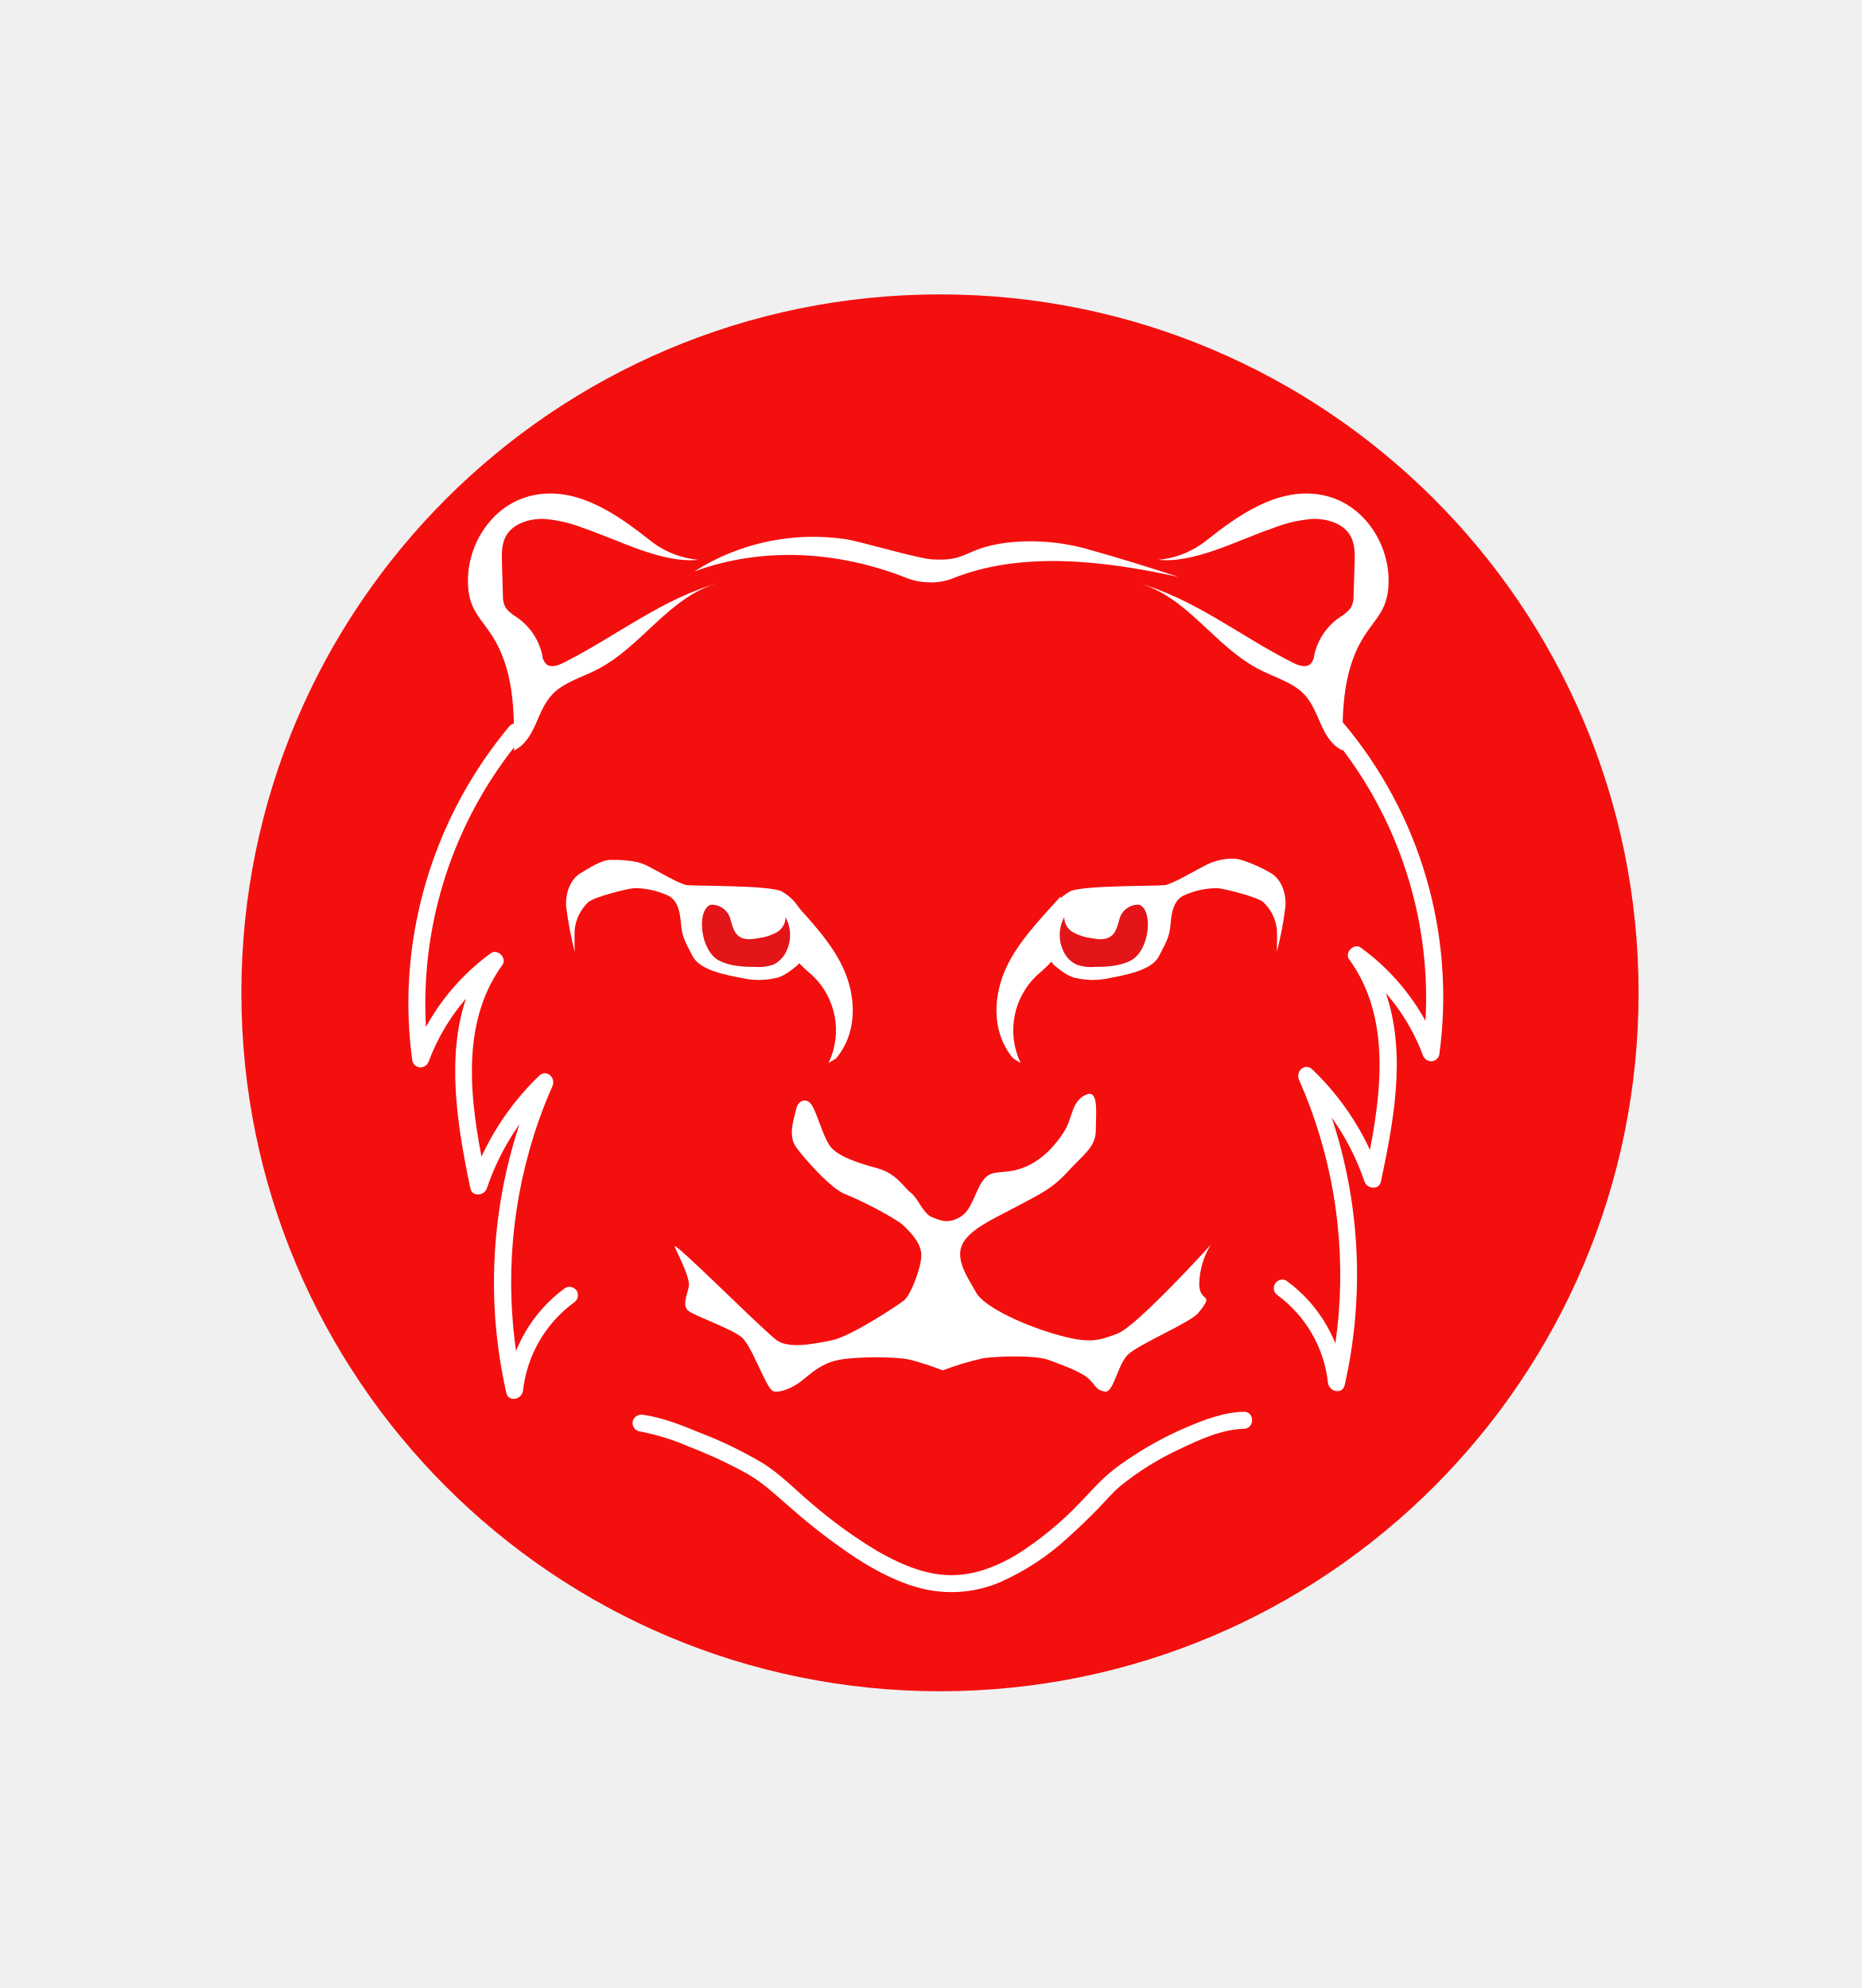
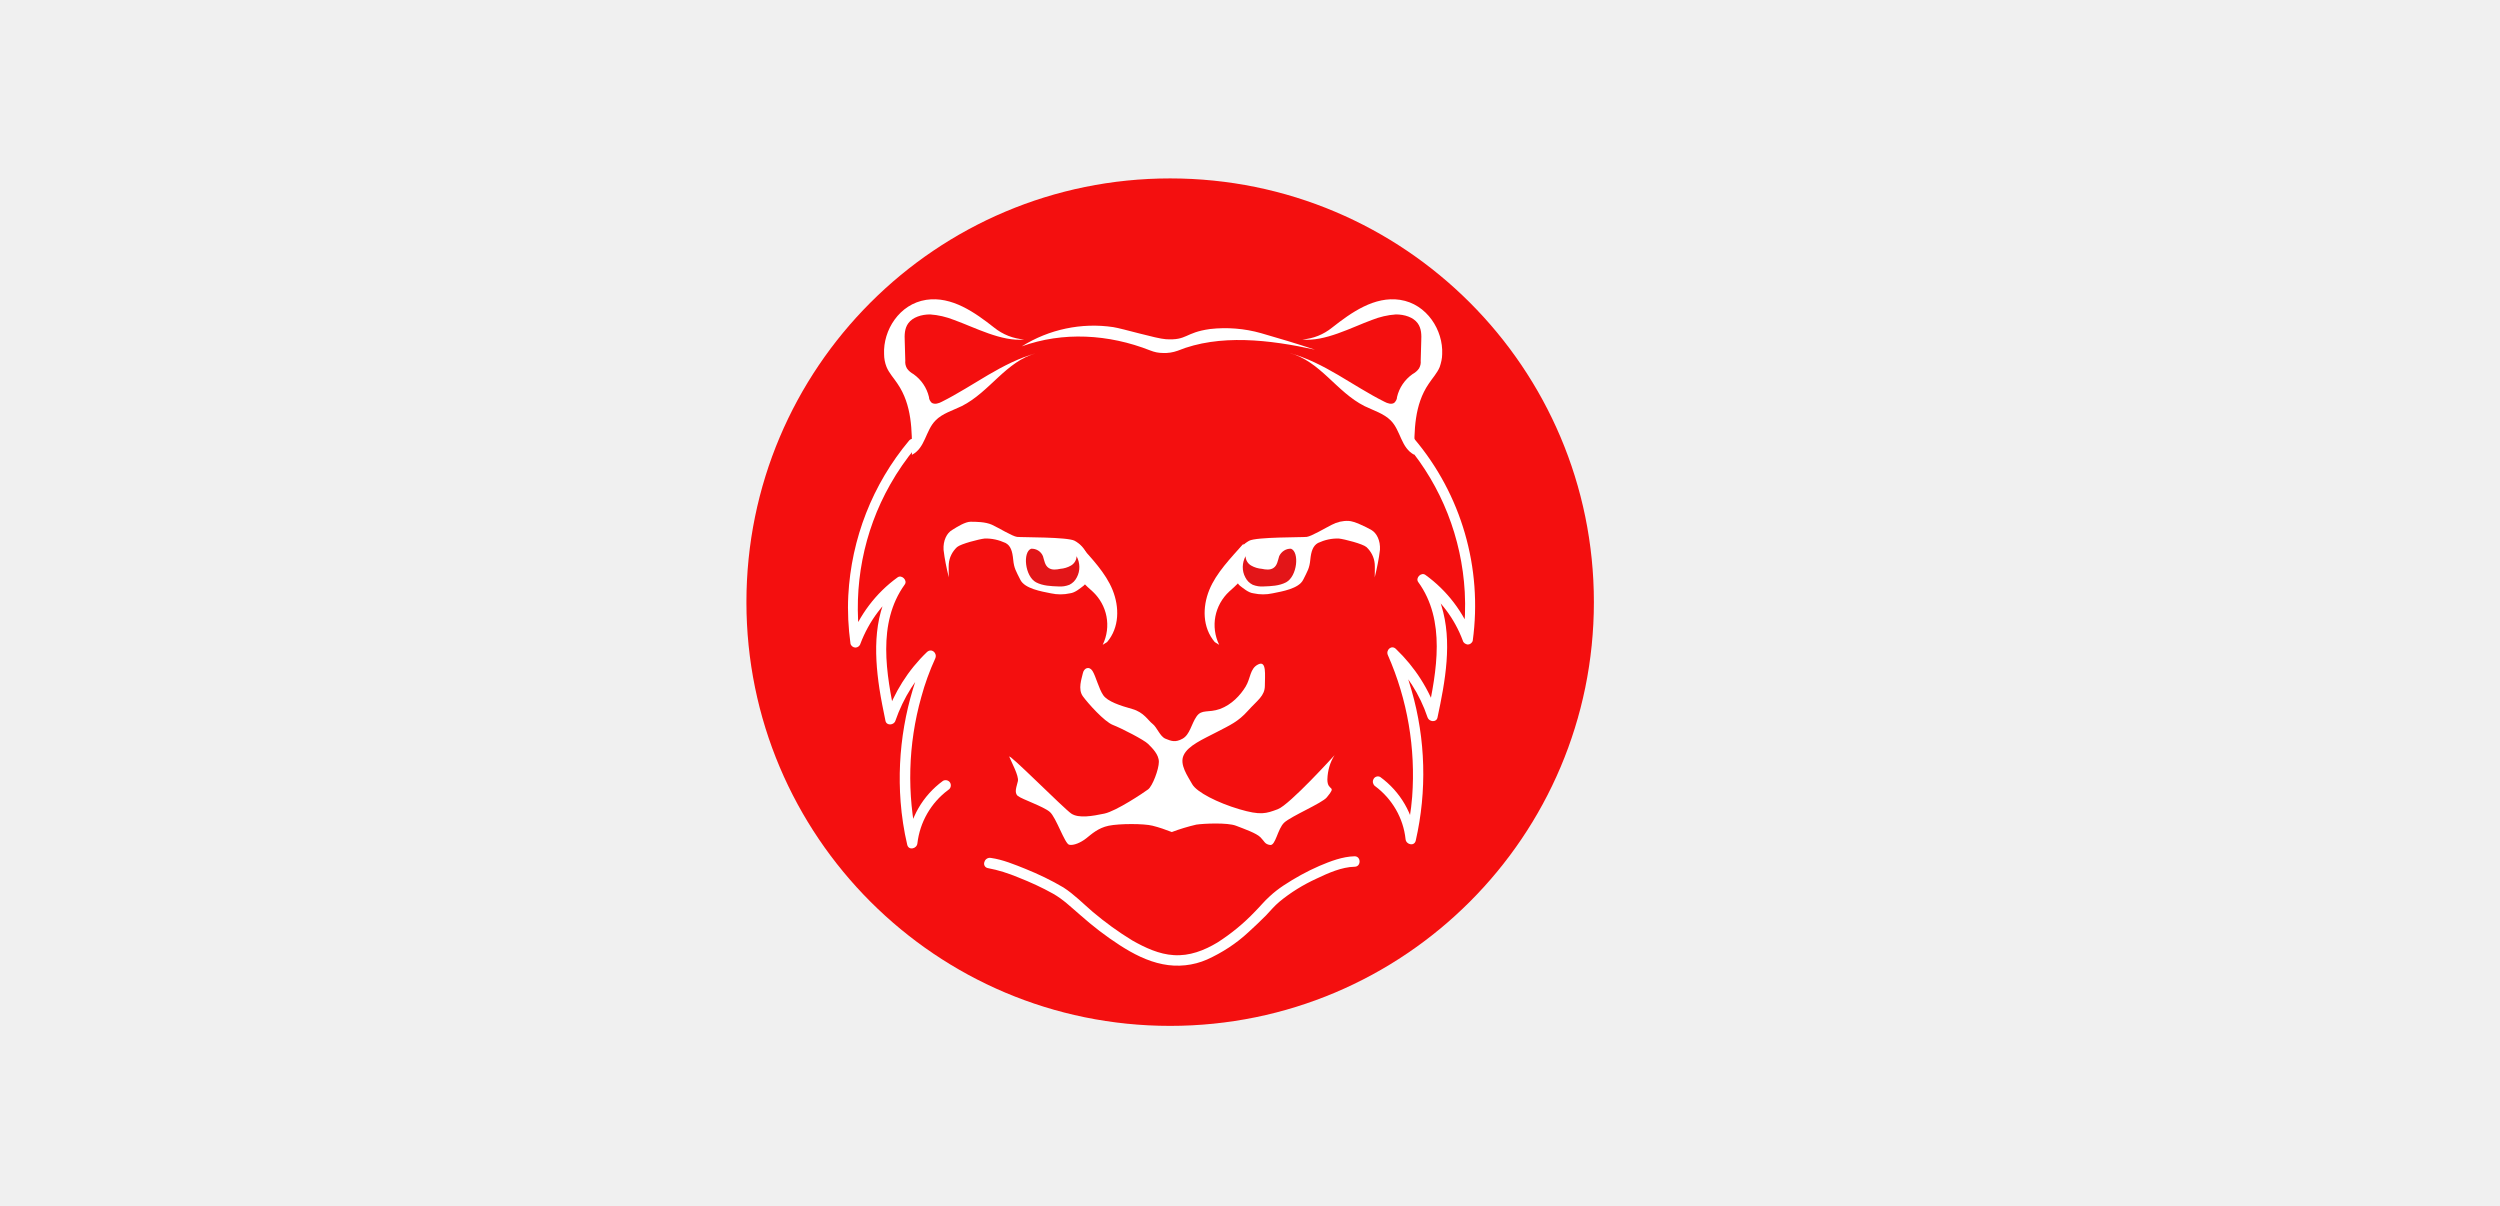
- <svg xmlns="http://www.w3.org/2000/svg" id="Layer_1" data-name="Layer 1" viewBox="0 0 410 438">
-   <defs>
-     <style>.cls-1{fill:#f40f0f;}.cls-2{fill:#fff;}.cls-3{fill:#e31518;}</style>
-   </defs>
-   <circle class="cls-1" cx="207.05" cy="218.74" r="153.88" />
-   <path class="cls-2" d="M182.5,234.21a16.65,16.65,0,0,0-3.67-19.41,38.2,38.2,0,0,1-3.38-3.22c-3.18-3.92-2.79-9.33-1.72-14.05,4.65,5.18,9.91,10.55,12.43,16.75s2.49,13.6-2,18.91" />
-   <path class="cls-2" d="M140.77,315.34a51.61,51.61,0,0,1,11.11,3.44,102,102,0,0,1,12.59,5.85c3.73,2.11,6.45,4.82,9.81,7.69a131.79,131.79,0,0,0,14.36,11c4.78,3.07,10,5.79,15.63,6.94a27.41,27.41,0,0,0,16.14-1.72,54.81,54.81,0,0,0,15-9.93c2.2-2,4.31-4,6.36-6.12,1.62-1.67,3.13-3.45,4.9-5a62.67,62.67,0,0,1,13.5-8.38c4.21-2,9.09-4.22,13.82-4.31,2.41-.05,2.42-3.8,0-3.75-4.42.08-8.75,1.75-12.76,3.47a76.68,76.68,0,0,0-13,7.15,42.25,42.25,0,0,0-5.12,4c-1.87,1.74-3.54,3.71-5.34,5.52a73.12,73.12,0,0,1-13.62,11.2c-4.82,2.92-10.25,5-15.95,4.61-5.32-.34-10.41-2.66-15-5.3a104.67,104.67,0,0,1-14.41-10.44c-3.52-2.95-6.81-6.42-10.73-8.86a89.39,89.39,0,0,0-13.74-6.68c-4-1.64-8.28-3.4-12.61-4a2,2,0,0,0-2.31,1.31,1.9,1.9,0,0,0,1.31,2.31Z" />
-   <path class="cls-2" d="M255,123.35A19.81,19.81,0,0,0,265.83,119c7-5.52,15.4-11.47,24.69-10.06,9.81,1.49,15.71,11.06,15.33,19.72a13.79,13.79,0,0,1-.94,4.74c-.93,2.22-2.66,4.09-4,6.12-5.19,7.62-5.27,17-5.2,25.84-4.91-2.47-4.88-8.76-8.56-12.51-2.45-2.49-6.23-3.57-9.49-5.21-10.26-5.16-16-16.32-27.32-19.31,12.77,3.53,22.9,11.89,34.51,17.71,1.13.56,2.62,1.09,3.65.39a3.14,3.14,0,0,0,1-2.15,13.71,13.71,0,0,1,5.61-8.29,8.41,8.41,0,0,0,2.44-2.08,5.4,5.4,0,0,0,.61-2.82l.22-7.07c.07-2.23.09-4.62-1.27-6.51-1.6-2.23-4.84-3.25-7.86-3.19a29.49,29.49,0,0,0-8.74,2c-7.58,2.53-17.42,7.92-25.52,7" />
-   <path class="cls-2" d="M154,123.35A19.81,19.81,0,0,1,143.11,119c-7-5.52-15.4-11.47-24.69-10.06-9.81,1.49-15.71,11.06-15.33,19.72a13.56,13.56,0,0,0,.94,4.74c.93,2.22,2.66,4.09,4,6.12,5.19,7.62,5.27,17,5.2,25.84,4.91-2.47,4.87-8.76,8.56-12.51,2.44-2.49,6.23-3.57,9.49-5.21,10.26-5.16,16-16.32,27.32-19.31-12.77,3.53-22.9,11.89-34.51,17.71-1.13.56-2.63,1.09-3.65.39a3.14,3.14,0,0,1-1-2.15,13.68,13.68,0,0,0-5.62-8.29,8.68,8.68,0,0,1-2.44-2.08,5.49,5.49,0,0,1-.61-2.82l-.21-7.07c-.07-2.23-.1-4.62,1.27-6.51,1.6-2.23,4.83-3.25,7.86-3.19a29.56,29.56,0,0,1,8.74,2c7.58,2.53,17.42,7.92,25.51,7" />
-   <path class="cls-2" d="M153.09,125.8a48.75,48.75,0,0,1,33.22-7c3.33.51,15.71,4.25,19.08,4.45,7.92.46,6.81-2.36,16.14-3.66A46.31,46.31,0,0,1,240,121.12c7.34,2.08,12.33,3.62,19.59,6-16.36-3.61-34.68-5.79-49.86.36a12.87,12.87,0,0,1-5.37.81,13.35,13.35,0,0,1-4.47-.87c-15.26-6.09-31.91-7-46.76-1.58" />
-   <path class="cls-2" d="M293,161.7a90.73,90.73,0,0,1,21,53.27,87.52,87.52,0,0,1-.64,16.5H317a49.36,49.36,0,0,0-17.26-22.69c-1.49-1.09-3.65,1.08-2.57,2.57,10.11,13.88,6.66,32.44,3.37,48h3.62a58.91,58.91,0,0,0-15.08-23.72c-1.62-1.55-3.78.39-2.94,2.27a106.39,106.39,0,0,1,8.75,51.41,104.36,104.36,0,0,1-2.28,14.83l3.68.5a31.76,31.76,0,0,0-13-22.52,1.88,1.88,0,0,0-1.89,3.24,27.67,27.67,0,0,1,11.11,19.28c.2,2,3.18,2.72,3.69.5a110.23,110.23,0,0,0-1.5-54.51A111.65,111.65,0,0,0,289.4,236l-2.95,2.27a54.89,54.89,0,0,1,14.11,22.06c.56,1.64,3.21,1.93,3.62,0,2.77-13.15,5.52-27.56,1.35-40.73a35.68,35.68,0,0,0-5.1-10.19L297.86,212a44.92,44.92,0,0,1,15.55,20.45,1.94,1.94,0,0,0,1.8,1.37,1.87,1.87,0,0,0,1.81-1.37,93.75,93.75,0,0,0-21.33-73.42c-1.56-1.85-4.2.82-2.65,2.65Z" />
-   <path class="cls-2" d="M112.21,160a95.76,95.76,0,0,0-22.14,56.31,93,93,0,0,0,.77,17.49,1.89,1.89,0,0,0,1.81,1.38,2,2,0,0,0,1.81-1.38A45.28,45.28,0,0,1,110,213.21l-2.56-2.56c-8.27,11.42-8,26.16-6,39.49.59,3.92,1.36,7.81,2.17,11.69.4,1.93,3.07,1.63,3.62,0a55.41,55.41,0,0,1,14.12-22.19l-2.94-2.27a111.25,111.25,0,0,0-9.26,53.9,112.42,112.42,0,0,0,2.37,15.59c.5,2.2,3.49,1.47,3.69-.5A27.9,27.9,0,0,1,126.39,287a1.93,1.93,0,0,0,.68-2.56,1.91,1.91,0,0,0-2.57-.68,32,32,0,0,0-13,22.64l3.68-.5a107.16,107.16,0,0,1,1.43-52.47,103,103,0,0,1,5.08-14.13c.82-1.86-1.32-3.84-2.95-2.27a59.42,59.42,0,0,0-15.09,23.84h3.62c-3.28-15.67-6.72-34.32,3.4-48.29,1.07-1.49-1.08-3.66-2.57-2.56a49.68,49.68,0,0,0-17.28,22.8h3.62a91.31,91.31,0,0,1,11-56.51,88.66,88.66,0,0,1,9.41-13.64c1.55-1.83-1.09-4.5-2.65-2.65Z" />
-   <path class="cls-2" d="M224.83,234.21a16.65,16.65,0,0,1,3.67-19.41,38.2,38.2,0,0,0,3.38-3.22c3.18-3.92,2.79-9.33,1.72-14.05-4.65,5.18-9.92,10.55-12.43,16.75s-2.49,13.6,2,18.91" />
-   <path class="cls-2" d="M178.16,206.2c-.23,1.87-1.42,5.6-2.6,6.54s-3.07,2.57-5,2.8a16.33,16.33,0,0,1-6.86,0c-3.54-.7-9.48-1.66-11.14-4.88s-2.33-4.23-2.57-7.27-.94-5.14-2.83-6.07a17.66,17.66,0,0,0-7.57-1.64c-1.89.24-8.57,1.9-10,3.07a9.77,9.77,0,0,0-3,6.05c-.09.69,0,4.9,0,4.9a82.47,82.47,0,0,1-1.89-10c-.19-3.36,1.19-6.08,3.08-7.25s4.77-3,6.66-3,5.39,0,7.75,1.12,7.38,4.21,9.13,4.44,18.29,0,20.89,1.4a10.62,10.62,0,0,1,4.49,4.91A28.25,28.25,0,0,1,178.16,206.2Z" />
-   <path class="cls-2" d="M229.7,206.2c.24,1.87,1.42,5.6,2.6,6.54s3.08,2.57,5,2.8a16.28,16.28,0,0,0,6.85,0c3.55-.7,9.49-1.66,11.14-4.88s2.33-4.23,2.57-7.27.95-5.14,2.84-6.07a17.65,17.65,0,0,1,7.56-1.64c1.89.24,8.57,1.9,10,3.07a9.72,9.72,0,0,1,3,6.05c.09.69,0,4.9,0,4.9a80.5,80.5,0,0,0,1.89-10c.19-3.36-1.18-6.08-3.07-7.25s-6.38-3.27-8.27-3.27a12.87,12.87,0,0,0-6.15,1.4c-2.36,1.17-7.37,4.21-9.12,4.44s-18.3,0-20.9,1.4a10.68,10.68,0,0,0-4.49,4.91A28.25,28.25,0,0,0,229.7,206.2Z" />
-   <path class="cls-3" d="M156.53,199.33c-3.14,1.21-2.33,10,1.76,12.25,2.48,1.33,5.43,1.44,8.25,1.46a9.22,9.22,0,0,0,3.88-.55,5.94,5.94,0,0,0,2.68-2.68,8.25,8.25,0,0,0-.06-7.74,3.83,3.83,0,0,1-2,3.37,11.38,11.38,0,0,1-3.93,1.25c-1.44.26-3,.49-4.25-.33-1.36-.92-1.62-2.74-2.11-4.29a4.26,4.26,0,0,0-4.24-2.74" />
-   <path class="cls-3" d="M250.93,199.33c3.15,1.21,2.33,10-1.76,12.25-2.48,1.33-5.43,1.44-8.25,1.46a9.22,9.22,0,0,1-3.88-.55,6,6,0,0,1-2.68-2.68,8.25,8.25,0,0,1,.06-7.74,3.83,3.83,0,0,0,2,3.37,11.38,11.38,0,0,0,3.93,1.25c1.44.26,3,.49,4.25-.33,1.36-.92,1.62-2.74,2.11-4.29a4.26,4.26,0,0,1,4.24-2.74" />
-   <path class="cls-2" d="M266.68,274.28s-16.31,18-20.58,19.57-6.21,2.31-14,0-15.53-6.22-17.08-9.06-4.66-7.06-3.11-10.51,7-5.76,12-8.44,7.77-3.84,11.26-7.68,6.21-5.37,6.21-9.21.74-9.21-2.35-7.68-2.7,5-4.64,8.06-5,6.53-9.32,8.06-6.6,0-8.54,2.69-2.4,6.56-5.08,8.08-4.24.78-6.18,0-3.1-4.24-4.66-5.39-3.1-4.23-7.37-5.38-8.93-2.68-10.49-5-2.71-6.9-3.88-8.82-3.11-1.15-3.49.76-1.95,5.76,0,8.45,7.76,9.21,10.87,10.36,11.26,5.37,12.81,6.91,3.88,3.84,3.88,6.52-2.33,8.83-3.88,10-11.65,7.9-15.92,8.75-9.32,1.83-12,0-23.3-22.56-22.52-20.65,3.49,6.91,3.1,8.83-1.55,4.22,0,5.37,9.32,3.84,11.65,5.76,5.44,11.52,7,11.9,4.27-.77,6.21-2.3,4.27-3.84,8.15-4.61,12.82-.77,15.92,0a66.55,66.55,0,0,1,7,2.3,66.39,66.39,0,0,1,8.94-2.68c2.72-.39,11.26-.77,14.37.38s7.38,2.69,8.93,4.22,1.55,2.45,3.49,2.76,2.72-5.83,5.05-8.13,13.81-7.09,15.53-9.21c3.85-4.74.19-1.91.19-6.51A17.24,17.24,0,0,1,266.68,274.28Z" />
+ <svg xmlns="http://www.w3.org/2000/svg" version="1.1" id="Layer_1" x="0px" y="0px" viewBox="0 0 908 438" style="enable-background:new 0 0 908 438;" xml:space="preserve">
+   <style type="text/css">
+ 	.st0{fill:#F40F0F;}
+ 	.st1{fill:#FFFFFF;}
+ 	.st2{fill:#E31518;}
+ </style>
+   <circle class="st0" cx="425" cy="218.7" r="153.9" />
+   <path class="st1" d="M400.5,234.2c3.2-6.6,1.7-14.4-3.7-19.4c-1.2-1-2.3-2.1-3.4-3.2c-3.2-3.9-2.8-9.3-1.7-14.1  c4.7,5.2,9.9,10.6,12.4,16.8s2.5,13.6-2,18.9" />
+   <path class="st1" d="M358.8,315.3c3.8,0.7,7.5,1.9,11.1,3.4c4.3,1.7,8.5,3.6,12.6,5.9c3.7,2.1,6.4,4.8,9.8,7.7  c4.5,4,9.3,7.7,14.4,11c4.8,3.1,10,5.8,15.6,6.9c5.4,1.1,11.1,0.5,16.1-1.7c5.5-2.5,10.6-5.8,15-9.9c2.2-2,4.3-4,6.4-6.1  c1.6-1.7,3.1-3.5,4.9-5c4.1-3.4,8.7-6.2,13.5-8.4c4.2-2,9.1-4.2,13.8-4.3c2.4,0,2.4-3.8,0-3.8c-4.4,0.1-8.8,1.8-12.8,3.5  c-4.6,2-8.9,4.4-13,7.1c-1.8,1.2-3.5,2.5-5.1,4c-1.9,1.7-3.5,3.7-5.3,5.5c-4.1,4.3-8.6,8-13.6,11.2c-4.8,2.9-10.2,5-15.9,4.6  c-5.3-0.3-10.4-2.7-15-5.3c-5.1-3.1-9.9-6.6-14.4-10.4c-3.5-3-6.8-6.4-10.7-8.9c-4.4-2.6-9-4.8-13.7-6.7c-4-1.6-8.3-3.4-12.6-4  c-1-0.2-2,0.4-2.3,1.3C357.1,314,357.7,315.1,358.8,315.3L358.8,315.3z" />
+   <path class="st1" d="M473,123.3c4-0.3,7.7-1.8,10.8-4.3c7-5.5,15.4-11.5,24.7-10.1c9.8,1.5,15.7,11.1,15.3,19.7  c0,1.6-0.4,3.2-0.9,4.7c-0.9,2.2-2.7,4.1-4,6.1c-5.2,7.6-5.3,17-5.2,25.8c-4.9-2.5-4.9-8.8-8.6-12.5c-2.5-2.5-6.2-3.6-9.5-5.2  c-10.3-5.2-16-16.3-27.3-19.3c12.8,3.5,22.9,11.9,34.5,17.7c1.1,0.6,2.6,1.1,3.6,0.4c0.6-0.6,1-1.3,1-2.1c0.8-3.4,2.8-6.3,5.6-8.3  c0.9-0.5,1.8-1.2,2.4-2.1c0.5-0.9,0.7-1.8,0.6-2.8l0.2-7.1c0.1-2.2,0.1-4.6-1.3-6.5c-1.6-2.2-4.8-3.2-7.9-3.2c-3,0.2-5.9,0.9-8.7,2  C490.9,118.9,481.1,124.2,473,123.3" />
+   <path class="st1" d="M372,123.3c-4-0.3-7.8-1.8-10.9-4.3c-7-5.5-15.4-11.5-24.7-10.1c-9.8,1.5-15.7,11.1-15.3,19.7  c0,1.6,0.3,3.2,0.9,4.7c0.9,2.2,2.7,4.1,4,6.1c5.2,7.6,5.3,17,5.2,25.8c4.9-2.5,4.9-8.8,8.6-12.5c2.4-2.5,6.2-3.6,9.5-5.2  c10.3-5.2,16-16.3,27.3-19.3c-12.8,3.5-22.9,11.9-34.5,17.7c-1.1,0.6-2.6,1.1-3.7,0.4c-0.6-0.6-1-1.3-1-2.1  c-0.8-3.4-2.8-6.3-5.6-8.3c-0.9-0.5-1.8-1.2-2.4-2.1c-0.5-0.9-0.7-1.8-0.6-2.8l-0.2-7.1c-0.1-2.2-0.1-4.6,1.3-6.5  c1.6-2.2,4.8-3.2,7.9-3.2c3,0.2,5.9,0.9,8.7,2C354,118.9,363.9,124.2,372,123.3" />
+   <path class="st1" d="M371.1,125.8c9.9-6.2,21.7-8.7,33.2-7c3.3,0.5,15.7,4.2,19.1,4.4c7.9,0.5,6.8-2.4,16.1-3.7  c6.2-0.7,12.5-0.2,18.5,1.5c7.3,2.1,12.3,3.6,19.6,6c-16.4-3.6-34.7-5.8-49.9,0.4c-1.7,0.6-3.5,0.9-5.4,0.8c-1.5,0-3-0.3-4.5-0.9  C402.6,121.3,386,120.4,371.1,125.8" />
+   <path class="st1" d="M511,161.7c12.6,15,19.9,33.7,21,53.3c0.3,5.5,0.1,11-0.6,16.5h3.6c-3.4-9.1-9.4-17-17.3-22.7  c-1.5-1.1-3.7,1.1-2.6,2.6c10.1,13.9,6.7,32.4,3.4,48h3.6c-3-9-8.2-17.1-15.1-23.7c-1.6-1.6-3.8,0.4-2.9,2.3  c7.1,16.1,10.1,33.8,8.8,51.4c-0.4,5-1.2,9.9-2.3,14.8l3.7,0.5c-0.9-9-5.7-17.2-13-22.5c-0.9-0.5-2.1-0.1-2.5,0.9  c-0.4,0.8-0.1,1.9,0.6,2.4c6.2,4.6,10.3,11.6,11.1,19.3c0.2,2,3.2,2.7,3.7,0.5c4.1-18,3.6-36.8-1.5-54.5c-1.4-5-3.2-9.9-5.3-14.6  l-3,2.3c6.4,6.1,11.3,13.7,14.1,22.1c0.6,1.6,3.2,1.9,3.6,0c2.8-13.1,5.5-27.6,1.4-40.7c-1.1-3.6-2.9-7.1-5.1-10.2l-2.6,2.6  c7.1,5.2,12.5,12.3,15.5,20.4c0.2,0.8,1,1.3,1.8,1.4c0.8,0,1.6-0.6,1.8-1.4c3.6-26.4-4.1-53.1-21.3-73.4  C512.1,157.2,509.5,159.9,511,161.7L511,161.7z" />
+   <path class="st1" d="M330.2,160c-13.3,15.9-21,35.6-22.1,56.3c-0.3,5.8,0,11.7,0.8,17.5c0.2,0.8,1,1.4,1.8,1.4  c0.8,0,1.6-0.6,1.8-1.4c3.1-8.2,8.5-15.4,15.5-20.6l-2.6-2.6c-8.3,11.4-8,26.2-6,39.5c0.6,3.9,1.4,7.8,2.2,11.7  c0.4,1.9,3.1,1.6,3.6,0c2.9-8.4,7.7-16,14.1-22.2l-2.9-2.3c-7.5,16.9-10.7,35.4-9.3,53.9c0.4,5.2,1.2,10.5,2.4,15.6  c0.5,2.2,3.5,1.5,3.7-0.5c0.9-7.7,4.9-14.7,11.2-19.4c0.9-0.5,1.2-1.7,0.7-2.6c-0.5-0.9-1.7-1.2-2.6-0.7c-7.4,5.4-12.1,13.6-13,22.6  l3.7-0.5c-3.9-17.3-3.4-35.4,1.4-52.5c1.3-4.8,3-9.5,5.1-14.1c0.8-1.9-1.3-3.8-3-2.3c-6.9,6.6-12,14.8-15.1,23.8h3.6  c-3.3-15.7-6.7-34.3,3.4-48.3c1.1-1.5-1.1-3.7-2.6-2.6c-7.9,5.7-13.9,13.7-17.3,22.8h3.6c-2.5-19.5,1.3-39.4,11-56.5  c2.7-4.8,5.9-9.4,9.4-13.6C334.4,160.8,331.8,158.2,330.2,160L330.2,160z" />
+   <path class="st1" d="M442.8,234.2c-3.2-6.6-1.7-14.4,3.7-19.4c1.2-1,2.3-2.1,3.4-3.2c3.2-3.9,2.8-9.3,1.7-14.1  c-4.6,5.2-9.9,10.6-12.4,16.8s-2.5,13.6,2,18.9" />
+   <path class="st1" d="M396.2,206.2c-0.2,1.9-1.4,5.6-2.6,6.5s-3.1,2.6-5,2.8c-2.3,0.5-4.6,0.5-6.9,0c-3.5-0.7-9.5-1.7-11.1-4.9  s-2.3-4.2-2.6-7.3s-0.9-5.1-2.8-6.1c-2.4-1.1-5-1.7-7.6-1.6c-1.9,0.2-8.6,1.9-10,3.1c-1.7,1.6-2.8,3.7-3,6.1c-0.1,0.7,0,4.9,0,4.9  c-0.8-3.3-1.5-6.6-1.9-10c-0.2-3.4,1.2-6.1,3.1-7.2c1.9-1.2,4.8-3,6.7-3c1.9,0,5.4,0,7.8,1.1c2.4,1.1,7.4,4.2,9.1,4.4  s18.3,0,20.9,1.4c2,1.1,3.6,2.8,4.5,4.9C395.3,202.9,395.8,204.5,396.2,206.2z" />
+   <path class="st1" d="M447.7,206.2c0.2,1.9,1.4,5.6,2.6,6.5c1.2,0.9,3.1,2.6,5,2.8c2.3,0.5,4.6,0.5,6.9,0c3.5-0.7,9.5-1.7,11.1-4.9  s2.3-4.2,2.6-7.3s1-5.1,2.8-6.1c2.4-1.1,4.9-1.7,7.6-1.6c1.9,0.2,8.6,1.9,10,3.1c1.7,1.6,2.8,3.7,3,6.1c0.1,0.7,0,4.9,0,4.9  c0.8-3.3,1.5-6.6,1.9-10c0.2-3.4-1.2-6.1-3.1-7.2s-6.4-3.3-8.3-3.3c-2.1-0.1-4.2,0.4-6.1,1.4c-2.4,1.2-7.4,4.2-9.1,4.4  s-18.3,0-20.9,1.4c-2,1.1-3.6,2.8-4.5,4.9C448.5,202.9,448,204.5,447.7,206.2z" />
+   <path class="st2" d="M374.5,199.3c-3.1,1.2-2.3,10,1.8,12.2c2.5,1.3,5.4,1.4,8.2,1.5c1.3,0.1,2.6-0.1,3.9-0.6  c1.2-0.6,2.1-1.5,2.7-2.7c1.3-2.4,1.2-5.3-0.1-7.7c0,1.4-0.8,2.7-2,3.4c-1.2,0.7-2.6,1.1-3.9,1.2c-1.4,0.3-3,0.5-4.2-0.3  c-1.4-0.9-1.6-2.7-2.1-4.3C378.1,200.3,376.4,199.2,374.5,199.3" />
+   <path class="st2" d="M468.9,199.3c3.1,1.2,2.3,10-1.8,12.2c-2.5,1.3-5.4,1.4-8.2,1.5c-1.3,0.1-2.6-0.1-3.9-0.6  c-1.2-0.6-2.1-1.5-2.7-2.7c-1.3-2.4-1.2-5.3,0.1-7.7c0,1.4,0.8,2.7,2,3.4c1.2,0.7,2.6,1.1,3.9,1.2c1.4,0.3,3,0.5,4.2-0.3  c1.4-0.9,1.6-2.7,2.1-4.3C465.4,200.3,467.1,199.2,468.9,199.3" />
+   <path class="st1" d="M484.7,274.3c0,0-16.3,18-20.6,19.6c-4.3,1.6-6.2,2.3-14,0c-7.8-2.3-15.5-6.2-17.1-9.1s-4.7-7.1-3.1-10.5  c1.6-3.5,7-5.8,12-8.4s7.8-3.8,11.3-7.7s6.2-5.4,6.2-9.2s0.7-9.2-2.4-7.7c-3.1,1.5-2.7,5-4.6,8.1s-5,6.5-9.3,8.1  c-4.3,1.5-6.6,0-8.5,2.7c-1.9,2.7-2.4,6.6-5.1,8.1s-4.2,0.8-6.2,0s-3.1-4.2-4.7-5.4s-3.1-4.2-7.4-5.4s-8.9-2.7-10.5-5  c-1.6-2.3-2.7-6.9-3.9-8.8c-1.2-1.9-3.1-1.1-3.5,0.8s-1.9,5.8,0,8.4s7.8,9.2,10.9,10.4s11.3,5.4,12.8,6.9s3.9,3.8,3.9,6.5  s-2.3,8.8-3.9,10s-11.6,7.9-15.9,8.8c-4.3,0.9-9.3,1.8-12,0c-2.7-1.8-23.3-22.6-22.5-20.6s3.5,6.9,3.1,8.8s-1.5,4.2,0,5.4  s9.3,3.8,11.6,5.8s5.4,11.5,7,11.9s4.3-0.8,6.2-2.3s4.3-3.8,8.2-4.6c3.9-0.8,12.8-0.8,15.9,0c2.4,0.6,4.7,1.4,7,2.3  c2.9-1.1,5.9-2,8.9-2.7c2.7-0.4,11.3-0.8,14.4,0.4s7.4,2.7,8.9,4.2s1.5,2.5,3.5,2.8s2.7-5.8,5.1-8.1s13.8-7.1,15.5-9.2  c3.9-4.7,0.2-1.9,0.2-6.5C482.2,279.8,483.1,276.8,484.7,274.3z" />
</svg>
